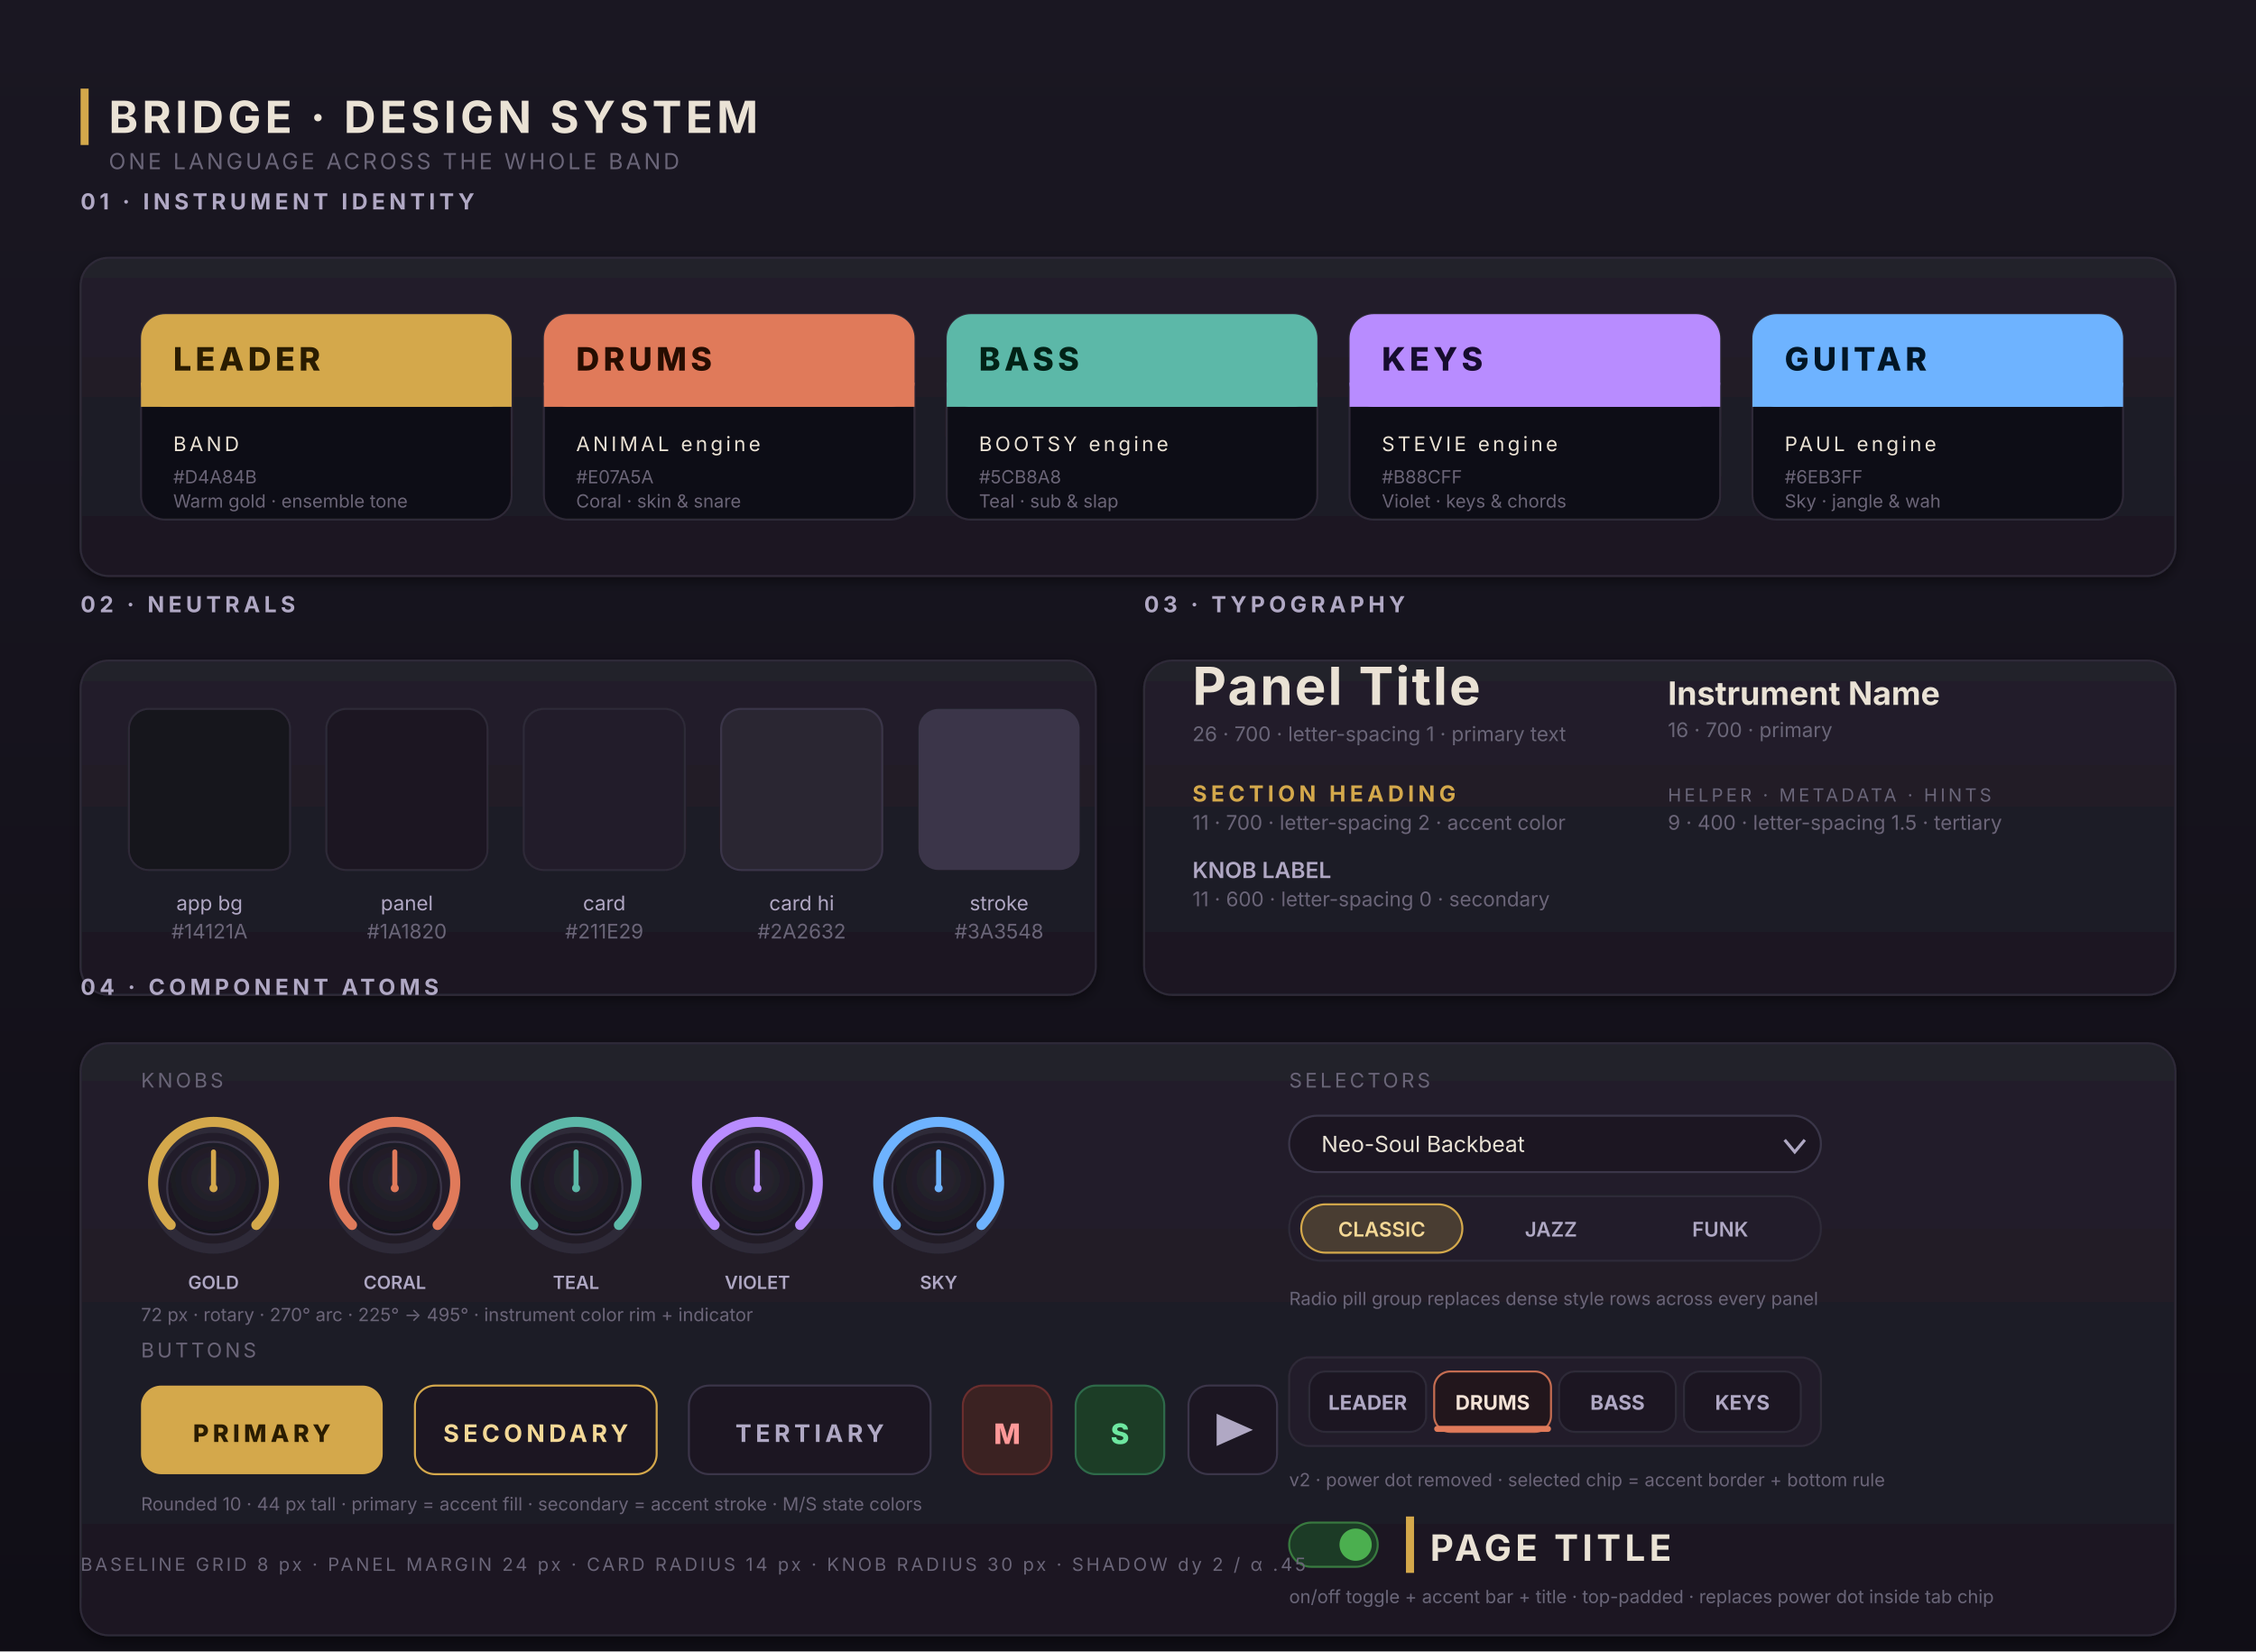
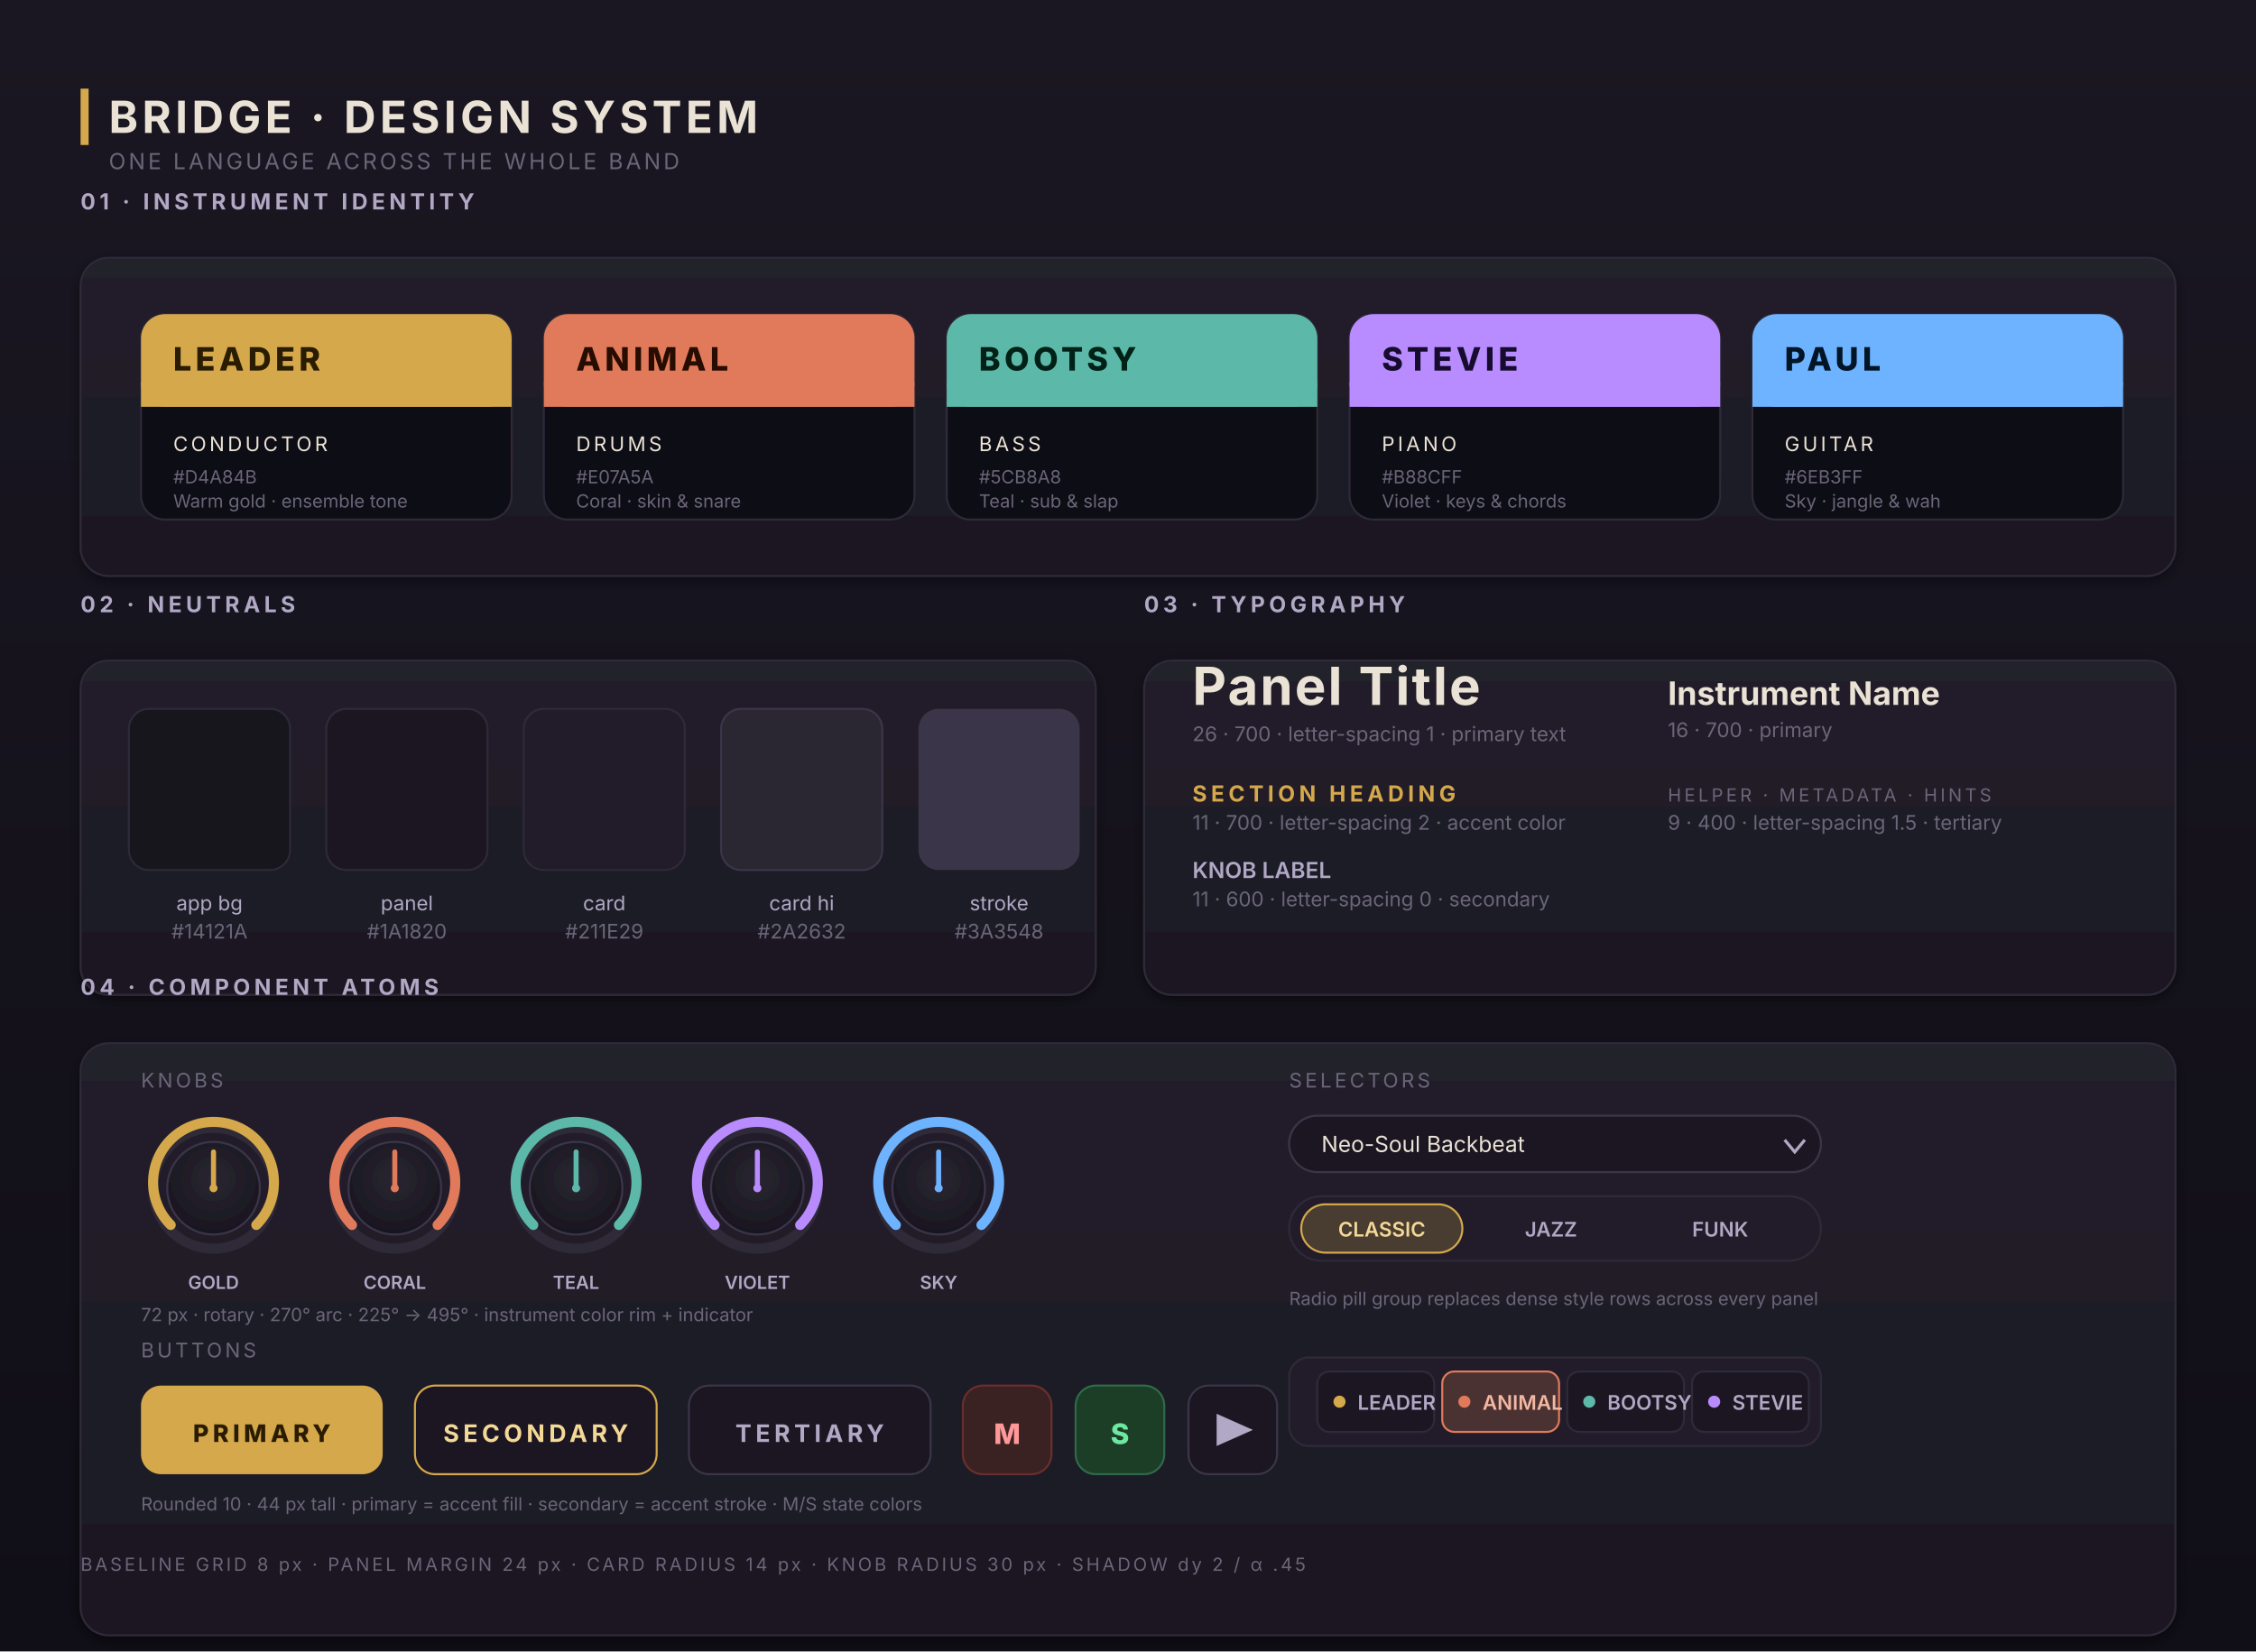
<svg xmlns="http://www.w3.org/2000/svg" viewBox="0 0 1120 820" width="1120" height="820" font-family="Inter, system-ui, -apple-system, Helvetica, Arial, sans-serif">
  <defs>
    <linearGradient id="appBg" x1="0" y1="0" x2="0" y2="1">
      <stop offset="0" stop-color="#1A1722" />
      <stop offset="1" stop-color="#100E16" />
    </linearGradient>
    <linearGradient id="cardBg" x1="0" y1="0" x2="0" y2="1">
      <stop offset="0" stop-color="#23202B" />
      <stop offset="1" stop-color="#1B1823" />
    </linearGradient>
    <radialGradient id="knobFace" cx="0.5" cy="0.4" r="0.7">
      <stop offset="0" stop-color="#2A2632" />
      <stop offset="1" stop-color="#15131B" />
    </radialGradient>
    <filter id="softShadow" x="-20%" y="-20%" width="140%" height="140%">
      <feGaussianBlur in="SourceAlpha" stdDeviation="3" />
      <feOffset dx="0" dy="2" />
      <feComponentTransfer>
        <feFuncA type="linear" slope="0.45" />
      </feComponentTransfer>
      <feMerge>
        <feMergeNode />
        <feMergeNode in="SourceGraphic" />
      </feMerge>
    </filter>
    <symbol id="knobGeneric" viewBox="0 0 72 72" overflow="visible">
      <circle cx="36" cy="36" r="30" fill="none" stroke="#2E2937" stroke-width="5" />
      <path d="M 14.75 54.25 A 30 30 0 1 1 57.25 54.25" fill="none" stroke="currentColor" stroke-width="5" stroke-linecap="round" />
      <circle cx="36" cy="36" r="23" fill="url(#knobFace)" stroke="#3A3548" />
      <line x1="36" y1="36" x2="36" y2="18" stroke="currentColor" stroke-width="2.5" stroke-linecap="round" />
      <circle cx="36" cy="36" r="2" fill="currentColor" />
    </symbol>
  </defs>
  <rect width="1120" height="820" fill="url(#appBg)" />
  <g transform="translate(40,44)">
    <rect width="4" height="28" fill="#D4A84B" />
    <text x="14" y="22" fill="#EAE2D5" font-size="22" font-weight="700" letter-spacing="2">BRIDGE · DESIGN SYSTEM</text>
    <text x="14" y="40" fill="#6A6578" font-size="11" letter-spacing="1.4">ONE LANGUAGE ACROSS THE WHOLE BAND</text>
  </g>
  <g transform="translate(40,104)">
    <text fill="#B0A8C4" font-size="11" font-weight="700" letter-spacing="2">01 · INSTRUMENT IDENTITY</text>
    <g transform="translate(0,24)" filter="url(#softShadow)">
      <rect width="1040" height="158" rx="14" fill="url(#cardBg)" stroke="#2E2937" />
      <g transform="translate(30,28)">
        <rect width="184" height="102" rx="12" fill="#0E0C13" stroke="#2E2937" />
        <rect x="0" y="0" width="184" height="46" rx="12" fill="#D4A84B" />
        <rect x="0" y="34" width="184" height="12" fill="#D4A84B" />
        <text x="16" y="28" fill="#2B1D00" font-size="16" font-weight="800" letter-spacing="2">LEADER</text>
-         <text x="16" y="68" fill="#EAE2D5" font-size="10" letter-spacing="1.5">BAND</text>
+         <text x="16" y="68" fill="#EAE2D5" font-size="10" letter-spacing="1.5">CONDUCTOR</text>
        <text x="16" y="84" fill="#6A6578" font-size="9">#D4A84B</text>
        <text x="16" y="96" fill="#6A6578" font-size="9">Warm gold · ensemble tone</text>
      </g>
      <g transform="translate(230,28)">
        <rect width="184" height="102" rx="12" fill="#0E0C13" stroke="#2E2937" />
        <rect x="0" y="0" width="184" height="46" rx="12" fill="#E07A5A" />
        <rect x="0" y="34" width="184" height="12" fill="#E07A5A" />
-         <text x="16" y="28" fill="#260A02" font-size="16" font-weight="800" letter-spacing="2">DRUMS</text>
-         <text x="16" y="68" fill="#EAE2D5" font-size="10" letter-spacing="1.5">ANIMAL engine</text>
+         <text x="16" y="28" fill="#260A02" font-size="16" font-weight="800" letter-spacing="2">ANIMAL</text>
+         <text x="16" y="68" fill="#EAE2D5" font-size="10" letter-spacing="1.5">DRUMS</text>
        <text x="16" y="84" fill="#6A6578" font-size="9">#E07A5A</text>
        <text x="16" y="96" fill="#6A6578" font-size="9">Coral · skin &amp; snare</text>
      </g>
      <g transform="translate(430,28)">
        <rect width="184" height="102" rx="12" fill="#0E0C13" stroke="#2E2937" />
        <rect x="0" y="0" width="184" height="46" rx="12" fill="#5CB8A8" />
        <rect x="0" y="34" width="184" height="12" fill="#5CB8A8" />
-         <text x="16" y="28" fill="#042018" font-size="16" font-weight="800" letter-spacing="2">BASS</text>
-         <text x="16" y="68" fill="#EAE2D5" font-size="10" letter-spacing="1.5">BOOTSY engine</text>
+         <text x="16" y="28" fill="#042018" font-size="16" font-weight="800" letter-spacing="2">BOOTSY</text>
+         <text x="16" y="68" fill="#EAE2D5" font-size="10" letter-spacing="1.5">BASS</text>
        <text x="16" y="84" fill="#6A6578" font-size="9">#5CB8A8</text>
        <text x="16" y="96" fill="#6A6578" font-size="9">Teal · sub &amp; slap</text>
      </g>
      <g transform="translate(630,28)">
        <rect width="184" height="102" rx="12" fill="#0E0C13" stroke="#2E2937" />
        <rect x="0" y="0" width="184" height="46" rx="12" fill="#B88CFF" />
        <rect x="0" y="34" width="184" height="12" fill="#B88CFF" />
-         <text x="16" y="28" fill="#190A2E" font-size="16" font-weight="800" letter-spacing="2">KEYS</text>
-         <text x="16" y="68" fill="#EAE2D5" font-size="10" letter-spacing="1.5">STEVIE engine</text>
+         <text x="16" y="28" fill="#190A2E" font-size="16" font-weight="800" letter-spacing="2">STEVIE</text>
+         <text x="16" y="68" fill="#EAE2D5" font-size="10" letter-spacing="1.5">PIANO</text>
        <text x="16" y="84" fill="#6A6578" font-size="9">#B88CFF</text>
        <text x="16" y="96" fill="#6A6578" font-size="9">Violet · keys &amp; chords</text>
      </g>
      <g transform="translate(830,28)">
        <rect width="184" height="102" rx="12" fill="#0E0C13" stroke="#2E2937" />
        <rect x="0" y="0" width="184" height="46" rx="12" fill="#6EB3FF" />
        <rect x="0" y="34" width="184" height="12" fill="#6EB3FF" />
-         <text x="16" y="28" fill="#021226" font-size="16" font-weight="800" letter-spacing="2">GUITAR</text>
-         <text x="16" y="68" fill="#EAE2D5" font-size="10" letter-spacing="1.5">PAUL engine</text>
+         <text x="16" y="28" fill="#021226" font-size="16" font-weight="800" letter-spacing="2">PAUL</text>
+         <text x="16" y="68" fill="#EAE2D5" font-size="10" letter-spacing="1.5">GUITAR</text>
        <text x="16" y="84" fill="#6A6578" font-size="9">#6EB3FF</text>
        <text x="16" y="96" fill="#6A6578" font-size="9">Sky · jangle &amp; wah</text>
      </g>
    </g>
  </g>
  <g transform="translate(40,304)">
    <text fill="#B0A8C4" font-size="11" font-weight="700" letter-spacing="2">02 · NEUTRALS</text>
    <g transform="translate(0,24)" filter="url(#softShadow)">
      <rect width="504" height="166" rx="14" fill="url(#cardBg)" stroke="#2E2937" />
      <g transform="translate(24,24)" font-size="10">
        <g>
          <rect width="80" height="80" rx="10" fill="#14121A" stroke="#2E2937" />
          <text x="40" y="100" text-anchor="middle" fill="#B0A8C4">app bg</text>
          <text x="40" y="114" text-anchor="middle" fill="#6A6578">#14121A</text>
        </g>
        <g transform="translate(98,0)">
          <rect width="80" height="80" rx="10" fill="#1A1820" stroke="#2E2937" />
          <text x="40" y="100" text-anchor="middle" fill="#B0A8C4">panel</text>
          <text x="40" y="114" text-anchor="middle" fill="#6A6578">#1A1820</text>
        </g>
        <g transform="translate(196,0)">
          <rect width="80" height="80" rx="10" fill="#211E29" stroke="#2E2937" />
          <text x="40" y="100" text-anchor="middle" fill="#B0A8C4">card</text>
          <text x="40" y="114" text-anchor="middle" fill="#6A6578">#211E29</text>
        </g>
        <g transform="translate(294,0)">
          <rect width="80" height="80" rx="10" fill="#2A2632" stroke="#3A3548" />
          <text x="40" y="100" text-anchor="middle" fill="#B0A8C4">card hi</text>
          <text x="40" y="114" text-anchor="middle" fill="#6A6578">#2A2632</text>
        </g>
        <g transform="translate(392,0)">
          <rect width="80" height="80" rx="10" fill="#3A3548" />
          <text x="40" y="100" text-anchor="middle" fill="#B0A8C4">stroke</text>
          <text x="40" y="114" text-anchor="middle" fill="#6A6578">#3A3548</text>
        </g>
      </g>
    </g>
  </g>
  <g transform="translate(568,304)">
    <text fill="#B0A8C4" font-size="11" font-weight="700" letter-spacing="2">03 · TYPOGRAPHY</text>
    <g transform="translate(0,24)" filter="url(#softShadow)">
      <rect width="512" height="166" rx="14" fill="url(#cardBg)" stroke="#2E2937" />
      <g transform="translate(24,22)">
        <text fill="#EAE2D5" font-size="26" font-weight="700" letter-spacing="1">Panel Title</text>
        <text y="18" fill="#6A6578" font-size="10">26 · 700 · letter-spacing 1 · primary text</text>
      </g>
      <g transform="translate(24,70)">
        <text fill="#D4A84B" font-size="11" font-weight="700" letter-spacing="2">SECTION HEADING</text>
        <text y="14" fill="#6A6578" font-size="10">11 · 700 · letter-spacing 2 · accent color</text>
      </g>
      <g transform="translate(24,108)">
        <text fill="#B0A8C4" font-size="11" font-weight="600">KNOB LABEL</text>
        <text y="14" fill="#6A6578" font-size="10">11 · 600 · letter-spacing 0 · secondary</text>
      </g>
      <g transform="translate(260,22)">
        <text fill="#EAE2D5" font-size="16" font-weight="700">Instrument Name</text>
        <text y="16" fill="#6A6578" font-size="10">16 · 700 · primary</text>
      </g>
      <g transform="translate(260,70)">
        <text fill="#6A6578" font-size="9" letter-spacing="1.5">HELPER · METADATA · HINTS</text>
        <text y="14" fill="#6A6578" font-size="10">9 · 400 · letter-spacing 1.5 · tertiary</text>
      </g>
    </g>
  </g>
  <g transform="translate(40,494)">
    <text fill="#B0A8C4" font-size="11" font-weight="700" letter-spacing="2">04 · COMPONENT ATOMS</text>
    <g transform="translate(0,24)" filter="url(#softShadow)">
      <rect width="1040" height="294" rx="14" fill="url(#cardBg)" stroke="#2E2937" />
      <g transform="translate(30,22)">
        <text fill="#6A6578" font-size="10" letter-spacing="1.5">KNOBS</text>
        <g transform="translate(0,14)" color="#D4A84B">
          <use href="#knobGeneric" x="0" y="0" width="72" height="72" />
          <text x="36" y="86" text-anchor="middle" fill="#B0A8C4" font-size="9" font-weight="600">GOLD</text>
        </g>
        <g transform="translate(90,14)" color="#E07A5A">
          <use href="#knobGeneric" x="0" y="0" width="72" height="72" />
          <text x="36" y="86" text-anchor="middle" fill="#B0A8C4" font-size="9" font-weight="600">CORAL</text>
        </g>
        <g transform="translate(180,14)" color="#5CB8A8">
          <use href="#knobGeneric" x="0" y="0" width="72" height="72" />
          <text x="36" y="86" text-anchor="middle" fill="#B0A8C4" font-size="9" font-weight="600">TEAL</text>
        </g>
        <g transform="translate(270,14)" color="#B88CFF">
          <use href="#knobGeneric" x="0" y="0" width="72" height="72" />
          <text x="36" y="86" text-anchor="middle" fill="#B0A8C4" font-size="9" font-weight="600">VIOLET</text>
        </g>
        <g transform="translate(360,14)" color="#6EB3FF">
          <use href="#knobGeneric" x="0" y="0" width="72" height="72" />
          <text x="36" y="86" text-anchor="middle" fill="#B0A8C4" font-size="9" font-weight="600">SKY</text>
        </g>
        <text y="116" fill="#6A6578" font-size="9">72 px · rotary · 270° arc · 225° → 495° · instrument color rim + indicator</text>
      </g>
      <g transform="translate(30,156)">
        <text fill="#6A6578" font-size="10" letter-spacing="1.5">BUTTONS</text>
        <g transform="translate(0,14)">
          <rect width="120" height="44" rx="10" fill="#D4A84B" />
          <text x="60" y="28" text-anchor="middle" fill="#2B1D00" font-size="12" font-weight="800" letter-spacing="2">PRIMARY</text>
        </g>
        <g transform="translate(136,14)">
          <rect width="120" height="44" rx="10" fill="#1B1823" stroke="#D4A84B" />
          <text x="60" y="28" text-anchor="middle" fill="#F4D896" font-size="12" font-weight="700" letter-spacing="2">SECONDARY</text>
        </g>
        <g transform="translate(272,14)">
          <rect width="120" height="44" rx="10" fill="#1B1823" stroke="#3A3548" />
          <text x="60" y="28" text-anchor="middle" fill="#B0A8C4" font-size="12" font-weight="700" letter-spacing="2">TERTIARY</text>
        </g>
        <g transform="translate(408,14)">
          <rect width="44" height="44" rx="10" fill="#3A2020" stroke="#6B2F2F" />
          <text x="22" y="29" text-anchor="middle" fill="#FF9999" font-size="14" font-weight="800">M</text>
        </g>
        <g transform="translate(464,14)">
          <rect width="44" height="44" rx="10" fill="#1A3D28" stroke="#2F6B4A" />
          <text x="22" y="29" text-anchor="middle" fill="#6EE7A0" font-size="14" font-weight="800">S</text>
        </g>
        <g transform="translate(520,14)">
          <rect width="44" height="44" rx="10" fill="#1B1823" stroke="#3A3548" />
          <path d="M 14 14 v 16 l 18 -8 z" fill="#B0A8C4" />
        </g>
        <text y="76" fill="#6A6578" font-size="9">Rounded 10 · 44 px tall · primary = accent fill · secondary = accent stroke · M/S state colors</text>
      </g>
      <g transform="translate(600,22)">
        <text fill="#6A6578" font-size="10" letter-spacing="1.5">SELECTORS</text>
        <g transform="translate(0,14)">
          <rect width="264" height="28" rx="14" fill="#1B1823" stroke="#3A3548" />
          <text x="16" y="18" fill="#EAE2D5" font-size="11">Neo-Soul Backbeat</text>
          <path d="M 246 12 L 251 18 L 256 12" stroke="#B0A8C4" stroke-width="1.5" fill="none" />
        </g>
        <g transform="translate(0,54)">
          <rect width="264" height="32" rx="16" fill="#211E29" stroke="#2E2937" />
          <g transform="translate(6,4)">
            <rect width="80" height="24" rx="12" fill="#D4A84B" fill-opacity="0.22" stroke="#D4A84B" />
            <text x="40" y="16" text-anchor="middle" fill="#F4D896" font-size="10" font-weight="600">CLASSIC</text>
            <g transform="translate(84,0)">
              <rect width="80" height="24" rx="12" fill="transparent" />
              <text x="40" y="16" text-anchor="middle" fill="#B0A8C4" font-size="10" font-weight="600">JAZZ</text>
            </g>
            <g transform="translate(168,0)">
              <rect width="80" height="24" rx="12" fill="transparent" />
              <text x="40" y="16" text-anchor="middle" fill="#B0A8C4" font-size="10" font-weight="600">FUNK</text>
            </g>
          </g>
        </g>
        <text y="108" fill="#6A6578" font-size="9">Radio pill group replaces dense style rows across every panel</text>
        <g transform="translate(0,134)">
          <rect width="264" height="44" rx="10" fill="#211E29" stroke="#2E2937" />
-           <g transform="translate(10,7)">
-             <rect width="58" height="30" rx="8" fill="#1B1823" stroke="#2E2937" />
-             <text x="29" y="19" text-anchor="middle" fill="#B0A8C4" font-size="10" font-weight="700">LEADER</text>
-           </g>
-           <g transform="translate(72,7)">
-             <rect width="58" height="30" rx="8" fill="#23181C" stroke="#E07A5A" stroke-opacity="0.85" />
-             <rect y="27" width="58" height="3" rx="1.5" fill="#E07A5A" />
-             <text x="29" y="19" text-anchor="middle" fill="#F4E3D7" font-size="10" font-weight="700">DRUMS</text>
-           </g>
-           <g transform="translate(134,7)">
-             <rect width="58" height="30" rx="8" fill="#1B1823" stroke="#2E2937" />
-             <text x="29" y="19" text-anchor="middle" fill="#B0A8C4" font-size="10" font-weight="700">BASS</text>
-           </g>
-           <g transform="translate(196,7)">
-             <rect width="58" height="30" rx="8" fill="#1B1823" stroke="#2E2937" />
-             <text x="29" y="19" text-anchor="middle" fill="#B0A8C4" font-size="10" font-weight="700">KEYS</text>
-           </g>
-         </g>
-         <text x="0" y="198" fill="#6A6578" font-size="9">v2 · power dot removed · selected chip = accent border + bottom rule</text>
-         <g transform="translate(0,216)">
-           <rect width="44" height="22" rx="11" fill="#1F3A26" stroke="#4CAF50" stroke-opacity="0.6" />
-           <circle cx="33" cy="11" r="8" fill="#4CAF50" />
-           <rect x="58" y="-3" width="4" height="28" fill="#D4A84B" />
-           <text x="70" y="19" fill="#EAE2D5" font-size="18" font-weight="700" letter-spacing="2">PAGE TITLE</text>
-           <text x="0" y="40" fill="#6A6578" font-size="9">on/off toggle + accent bar + title · top-padded · replaces power dot inside tab chip</text>
+           <g transform="translate(14,7)">
+             <rect width="58" height="30" rx="6" fill="#1B1823" stroke="#2E2937" />
+             <circle cx="11" cy="15" r="3" fill="#D4A84B" />
+             <text x="20" y="19" fill="#B0A8C4" font-size="10" font-weight="600">LEADER</text>
+           </g>
+           <g transform="translate(76,7)">
+             <rect width="58" height="30" rx="6" fill="#E07A5A" fill-opacity="0.22" stroke="#E07A5A" />
+             <circle cx="11" cy="15" r="3" fill="#E07A5A" />
+             <text x="20" y="19" fill="#F2B8A1" font-size="10" font-weight="600">ANIMAL</text>
+           </g>
+           <g transform="translate(138,7)">
+             <rect width="58" height="30" rx="6" fill="#1B1823" stroke="#2E2937" />
+             <circle cx="11" cy="15" r="3" fill="#5CB8A8" />
+             <text x="20" y="19" fill="#B0A8C4" font-size="10" font-weight="600">BOOTSY</text>
+           </g>
+           <g transform="translate(200,7)">
+             <rect width="58" height="30" rx="6" fill="#1B1823" stroke="#2E2937" />
+             <circle cx="11" cy="15" r="3" fill="#B88CFF" />
+             <text x="20" y="19" fill="#B0A8C4" font-size="10" font-weight="600">STEVIE</text>
+           </g>
        </g>
      </g>
    </g>
  </g>
  <g transform="translate(40,780)">
    <text fill="#6A6578" font-size="9" letter-spacing="1.3">BASELINE GRID 8 px · PANEL MARGIN 24 px · CARD RADIUS 14 px · KNOB RADIUS 30 px · SHADOW dy 2 / α .45</text>
  </g>
</svg>
